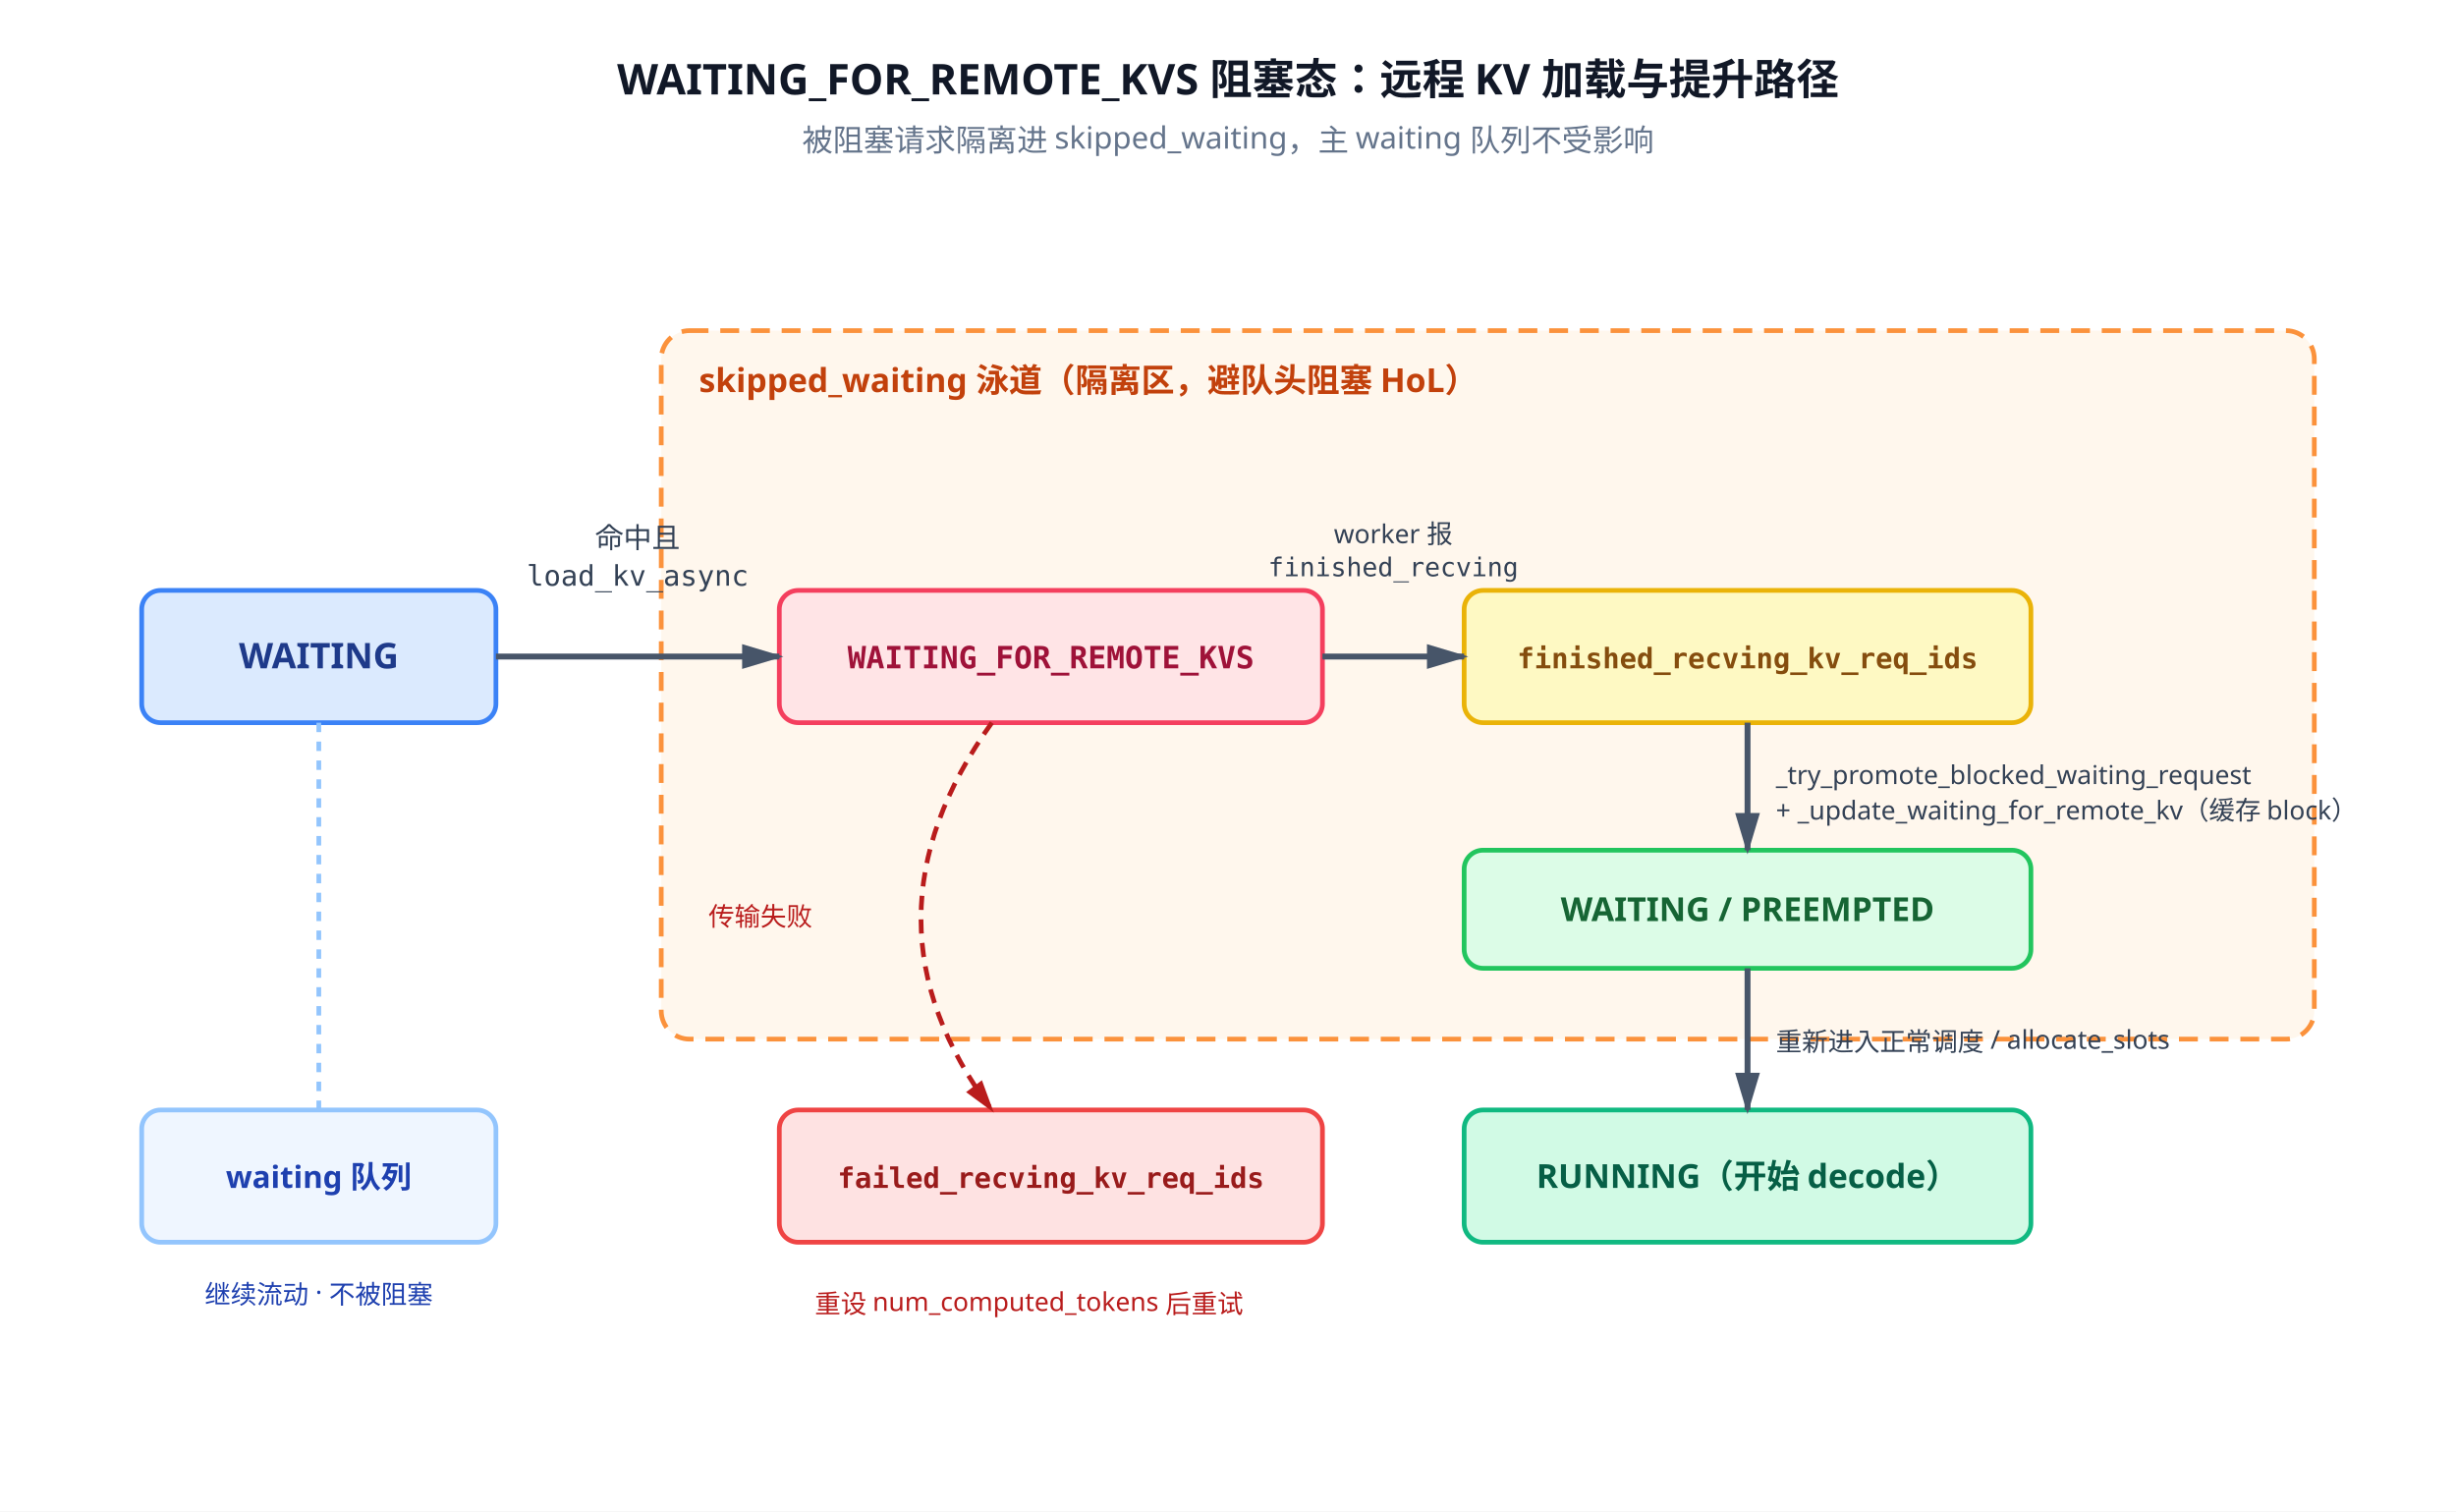
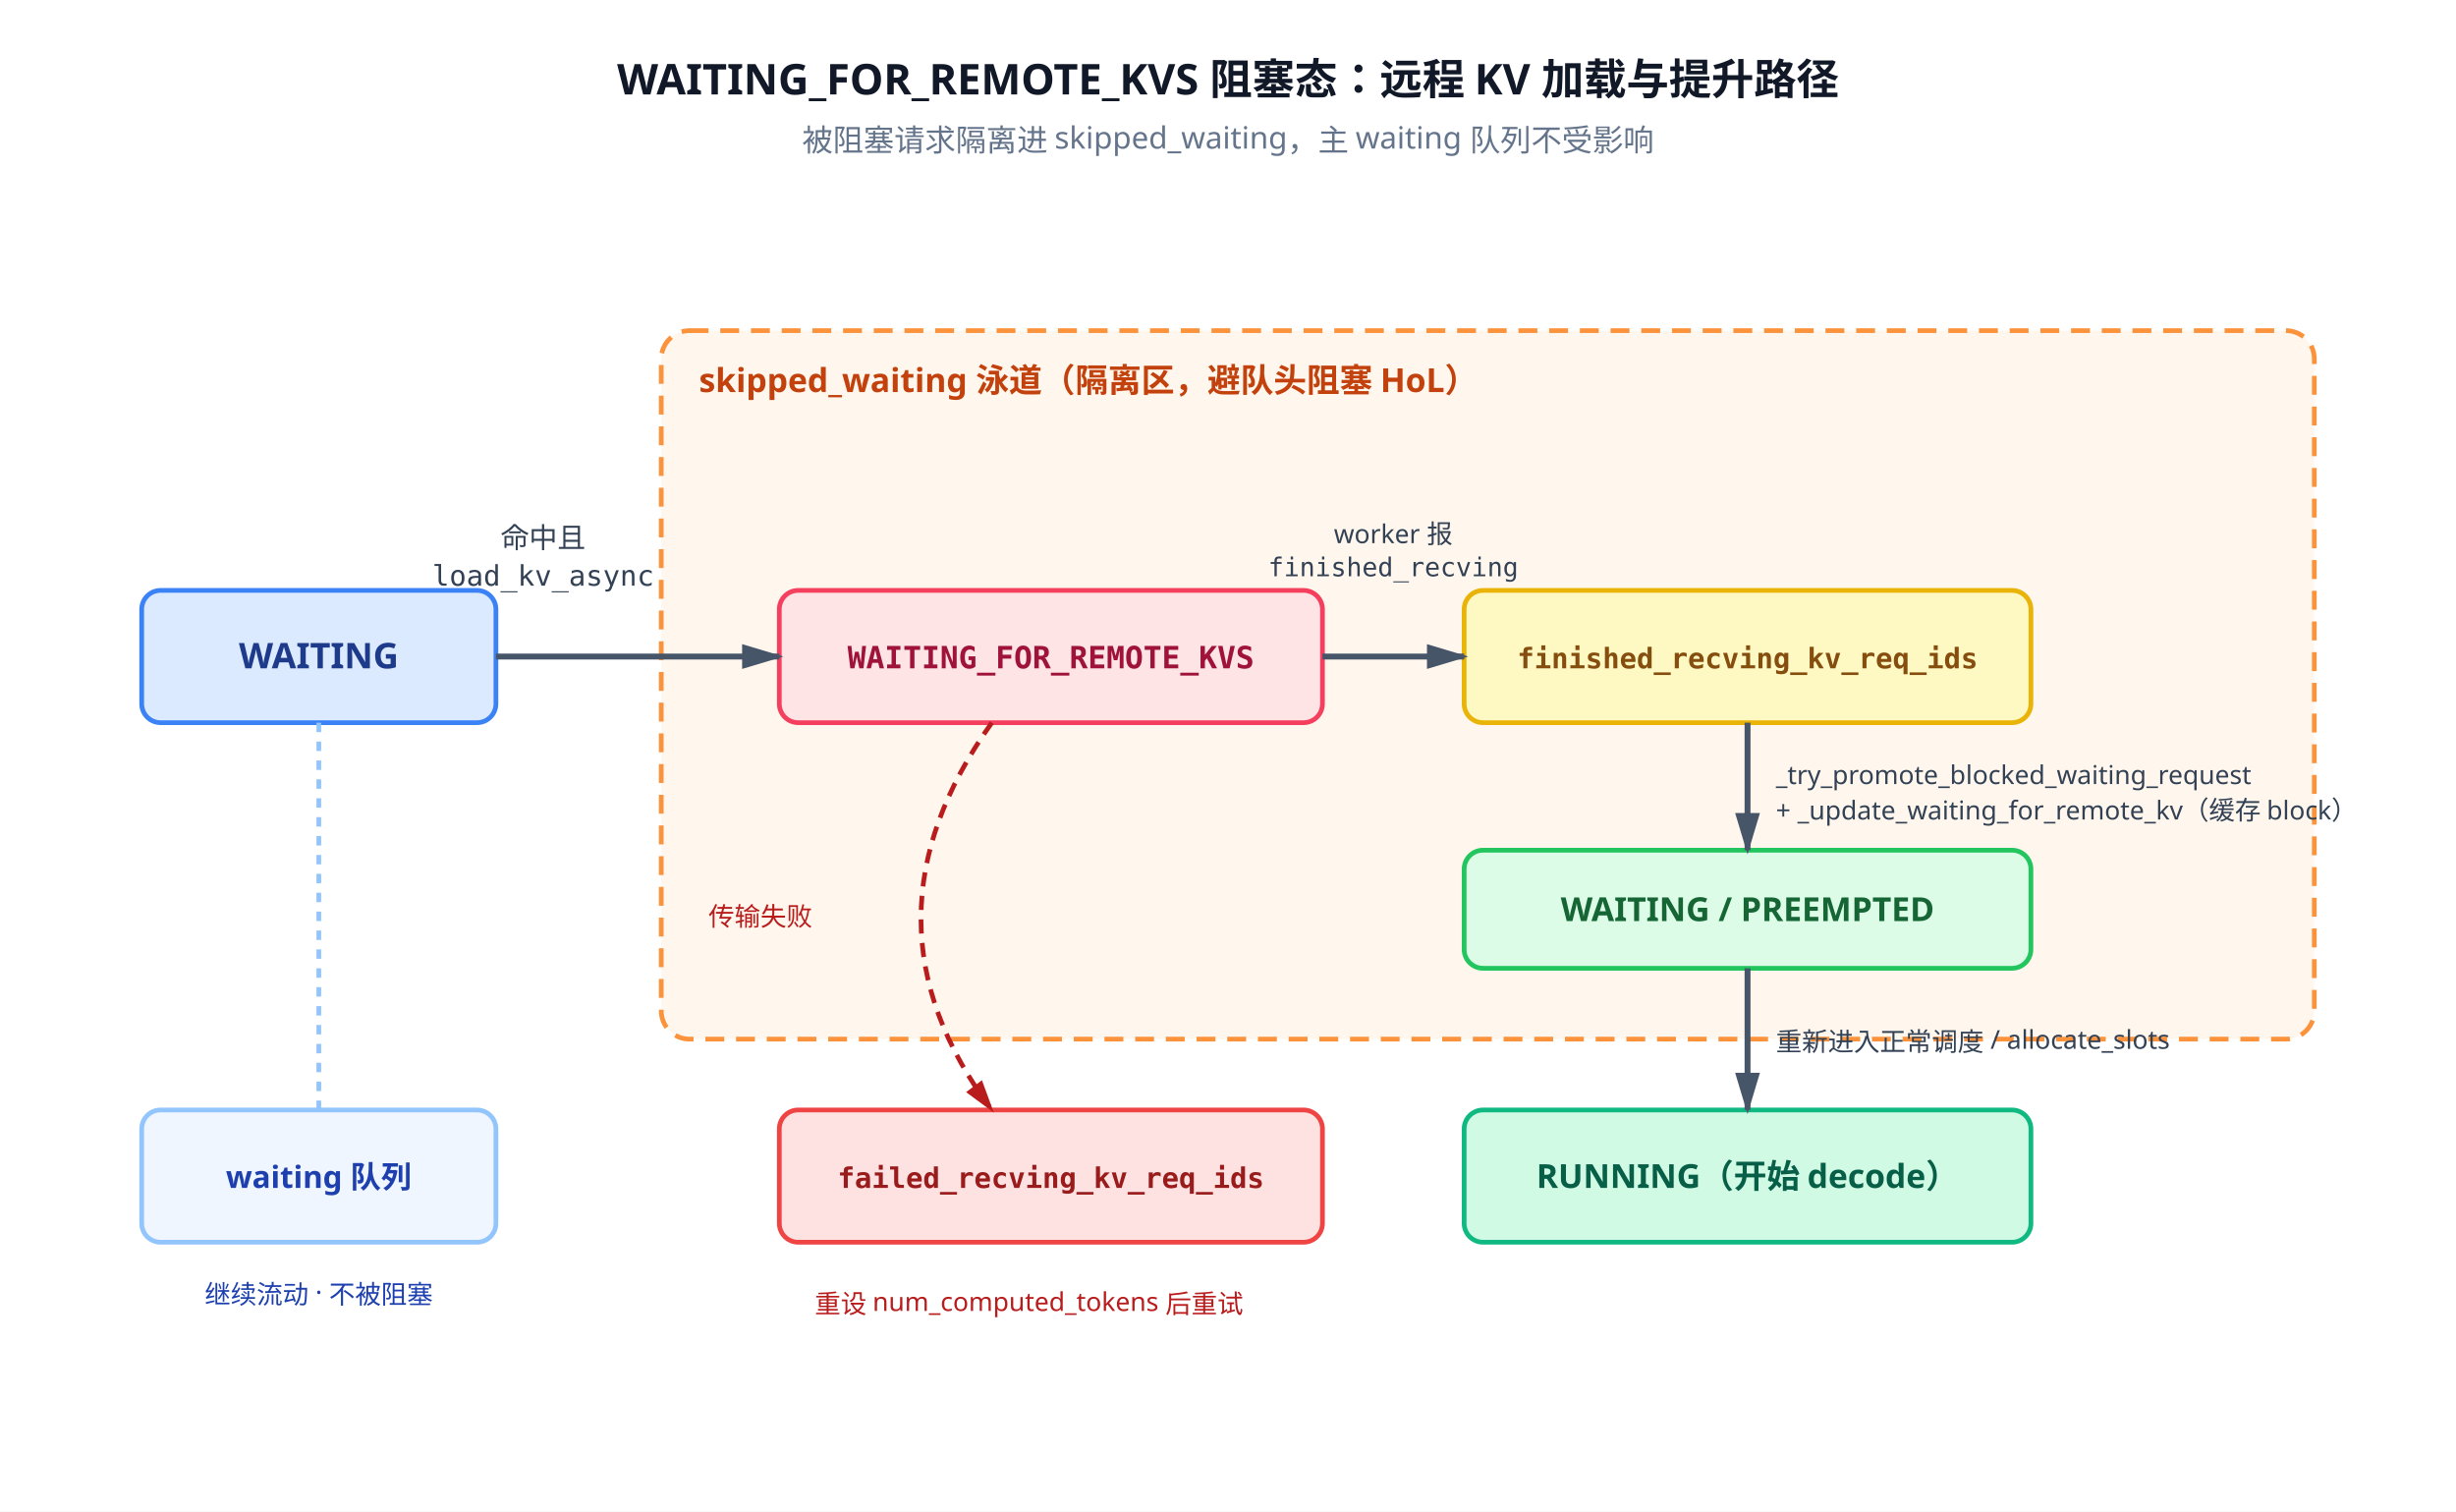
<svg xmlns="http://www.w3.org/2000/svg" viewBox="0 0 1040 640" font-family="sans-serif">
  <defs>
    <marker id="a" viewBox="0 0 10 6" refX="9" refY="3" markerWidth="7" markerHeight="5" orient="auto">
      <path d="M0,0 L10,3 L0,6 Z" fill="#475569" />
    </marker>
    <marker id="af" viewBox="0 0 10 6" refX="9" refY="3" markerWidth="7" markerHeight="5" orient="auto">
      <path d="M0,0 L10,3 L0,6 Z" fill="#b91c1c" />
    </marker>
  </defs>
  <rect width="1040" height="640" fill="white" />
  <rect x="280" y="140" width="700" height="300" rx="12" fill="#fff7ed" stroke="#fb923c" stroke-width="2" stroke-dasharray="8 5" />
  <text x="296" y="166" font-size="14" font-weight="bold" fill="#c2410c">skipped_waiting 泳道（隔离区，避队头阻塞 HoL）</text>
  <rect x="60" y="250" width="150" height="56" rx="8" fill="#dbeafe" stroke="#3b82f6" stroke-width="2" />
  <text x="135.0" y="283.0" text-anchor="middle" font-size="15" font-weight="bold" fill="#1e3a8a">WAITING</text>
  <rect x="330" y="250" width="230" height="56" rx="8" fill="#ffe4e6" stroke="#f43f5e" stroke-width="2" />
  <text x="445.0" y="283.0" text-anchor="middle" font-size="13" font-family="monospace" font-weight="bold" fill="#9f1239">WAITING_FOR_REMOTE_KVS</text>
  <rect x="620" y="250" width="240" height="56" rx="8" fill="#fef9c3" stroke="#eab308" stroke-width="2" />
  <text x="740.0" y="283.0" text-anchor="middle" font-size="12" font-family="monospace" font-weight="bold" fill="#854d0e">finished_recving_kv_req_ids</text>
  <rect x="620" y="360" width="240" height="50" rx="8" fill="#dcfce7" stroke="#22c55e" stroke-width="2" />
  <text x="740.0" y="390.0" text-anchor="middle" font-size="14" font-weight="bold" fill="#166534">WAITING / PREEMPTED</text>
  <rect x="620" y="470" width="240" height="56" rx="8" fill="#d1fae5" stroke="#10b981" stroke-width="2" />
  <text x="740.0" y="503.0" text-anchor="middle" font-size="14" font-weight="bold" fill="#065f46">RUNNING（开始 decode）</text>
  <line x1="210" y1="278" x2="330" y2="278" stroke="#475569" stroke-width="2.5" marker-end="url(#a)" />
-   <text x="270" y="232" text-anchor="middle" font-size="12" fill="#334155">命中且</text>
-   <text x="270" y="248" text-anchor="middle" font-size="12" font-family="monospace" fill="#334155">load_kv_async</text>
+   <text x="230" y="232" text-anchor="middle" font-size="12" fill="#334155">命中且</text>
+   <text x="230" y="248" text-anchor="middle" font-size="12" font-family="monospace" fill="#334155">load_kv_async</text>
  <line x1="560" y1="278" x2="620" y2="278" stroke="#475569" stroke-width="2.5" marker-end="url(#a)" />
  <text x="590" y="230" text-anchor="middle" font-size="11" fill="#334155">worker 报</text>
  <text x="590" y="244" text-anchor="middle" font-size="11" font-family="monospace" fill="#334155">finished_recving</text>
  <line x1="740" y1="306" x2="740" y2="360" stroke="#475569" stroke-width="2.5" marker-end="url(#a)" />
  <text x="752" y="332" font-size="11" fill="#334155">_try_promote_blocked_waiting_request</text>
  <text x="752" y="347" font-size="11" fill="#334155">+ _update_waiting_for_remote_kv（缓存 block）</text>
  <line x1="740" y1="410" x2="740" y2="470" stroke="#475569" stroke-width="2.5" marker-end="url(#a)" />
  <text x="752" y="445" font-size="11" fill="#334155">重新进入正常调度 / allocate_slots</text>
  <rect x="330" y="470" width="230" height="56" rx="8" fill="#fee2e2" stroke="#ef4444" stroke-width="2" />
  <text x="445.0" y="503.0" text-anchor="middle" font-size="12" font-family="monospace" font-weight="bold" fill="#991b1b">failed_recving_kv_req_ids</text>
  <path d="M 420 306 Q 360 390 420 470" fill="none" stroke="#b91c1c" stroke-width="2" stroke-dasharray="6 4" marker-end="url(#af)" />
  <text x="300" y="392" font-size="11" fill="#b91c1c">传输失败</text>
  <text x="345" y="556" font-size="11" fill="#b91c1c">重设 num_computed_tokens 后重试</text>
  <rect x="60" y="470" width="150" height="56" rx="8" fill="#eff6ff" stroke="#93c5fd" stroke-width="2" />
  <text x="135.0" y="503.0" text-anchor="middle" font-size="13" font-weight="bold" fill="#1e40af">waiting 队列</text>
  <text x="135" y="552" text-anchor="middle" font-size="11" fill="#1e40af">继续流动 · 不被阻塞</text>
  <path d="M 135 470 Q 135 400 135 306" fill="none" stroke="#93c5fd" stroke-width="2" stroke-dasharray="4 4" />
  <text x="520.0" y="40" text-anchor="middle" font-size="18" font-weight="bold" fill="#111827">WAITING_FOR_REMOTE_KVS 阻塞态：远程 KV 加载与提升路径</text>
  <text x="520.0" y="64" text-anchor="middle" font-size="13" fill="#64748b">被阻塞请求隔离进 skipped_waiting，主 waiting 队列不受影响</text>
</svg>
